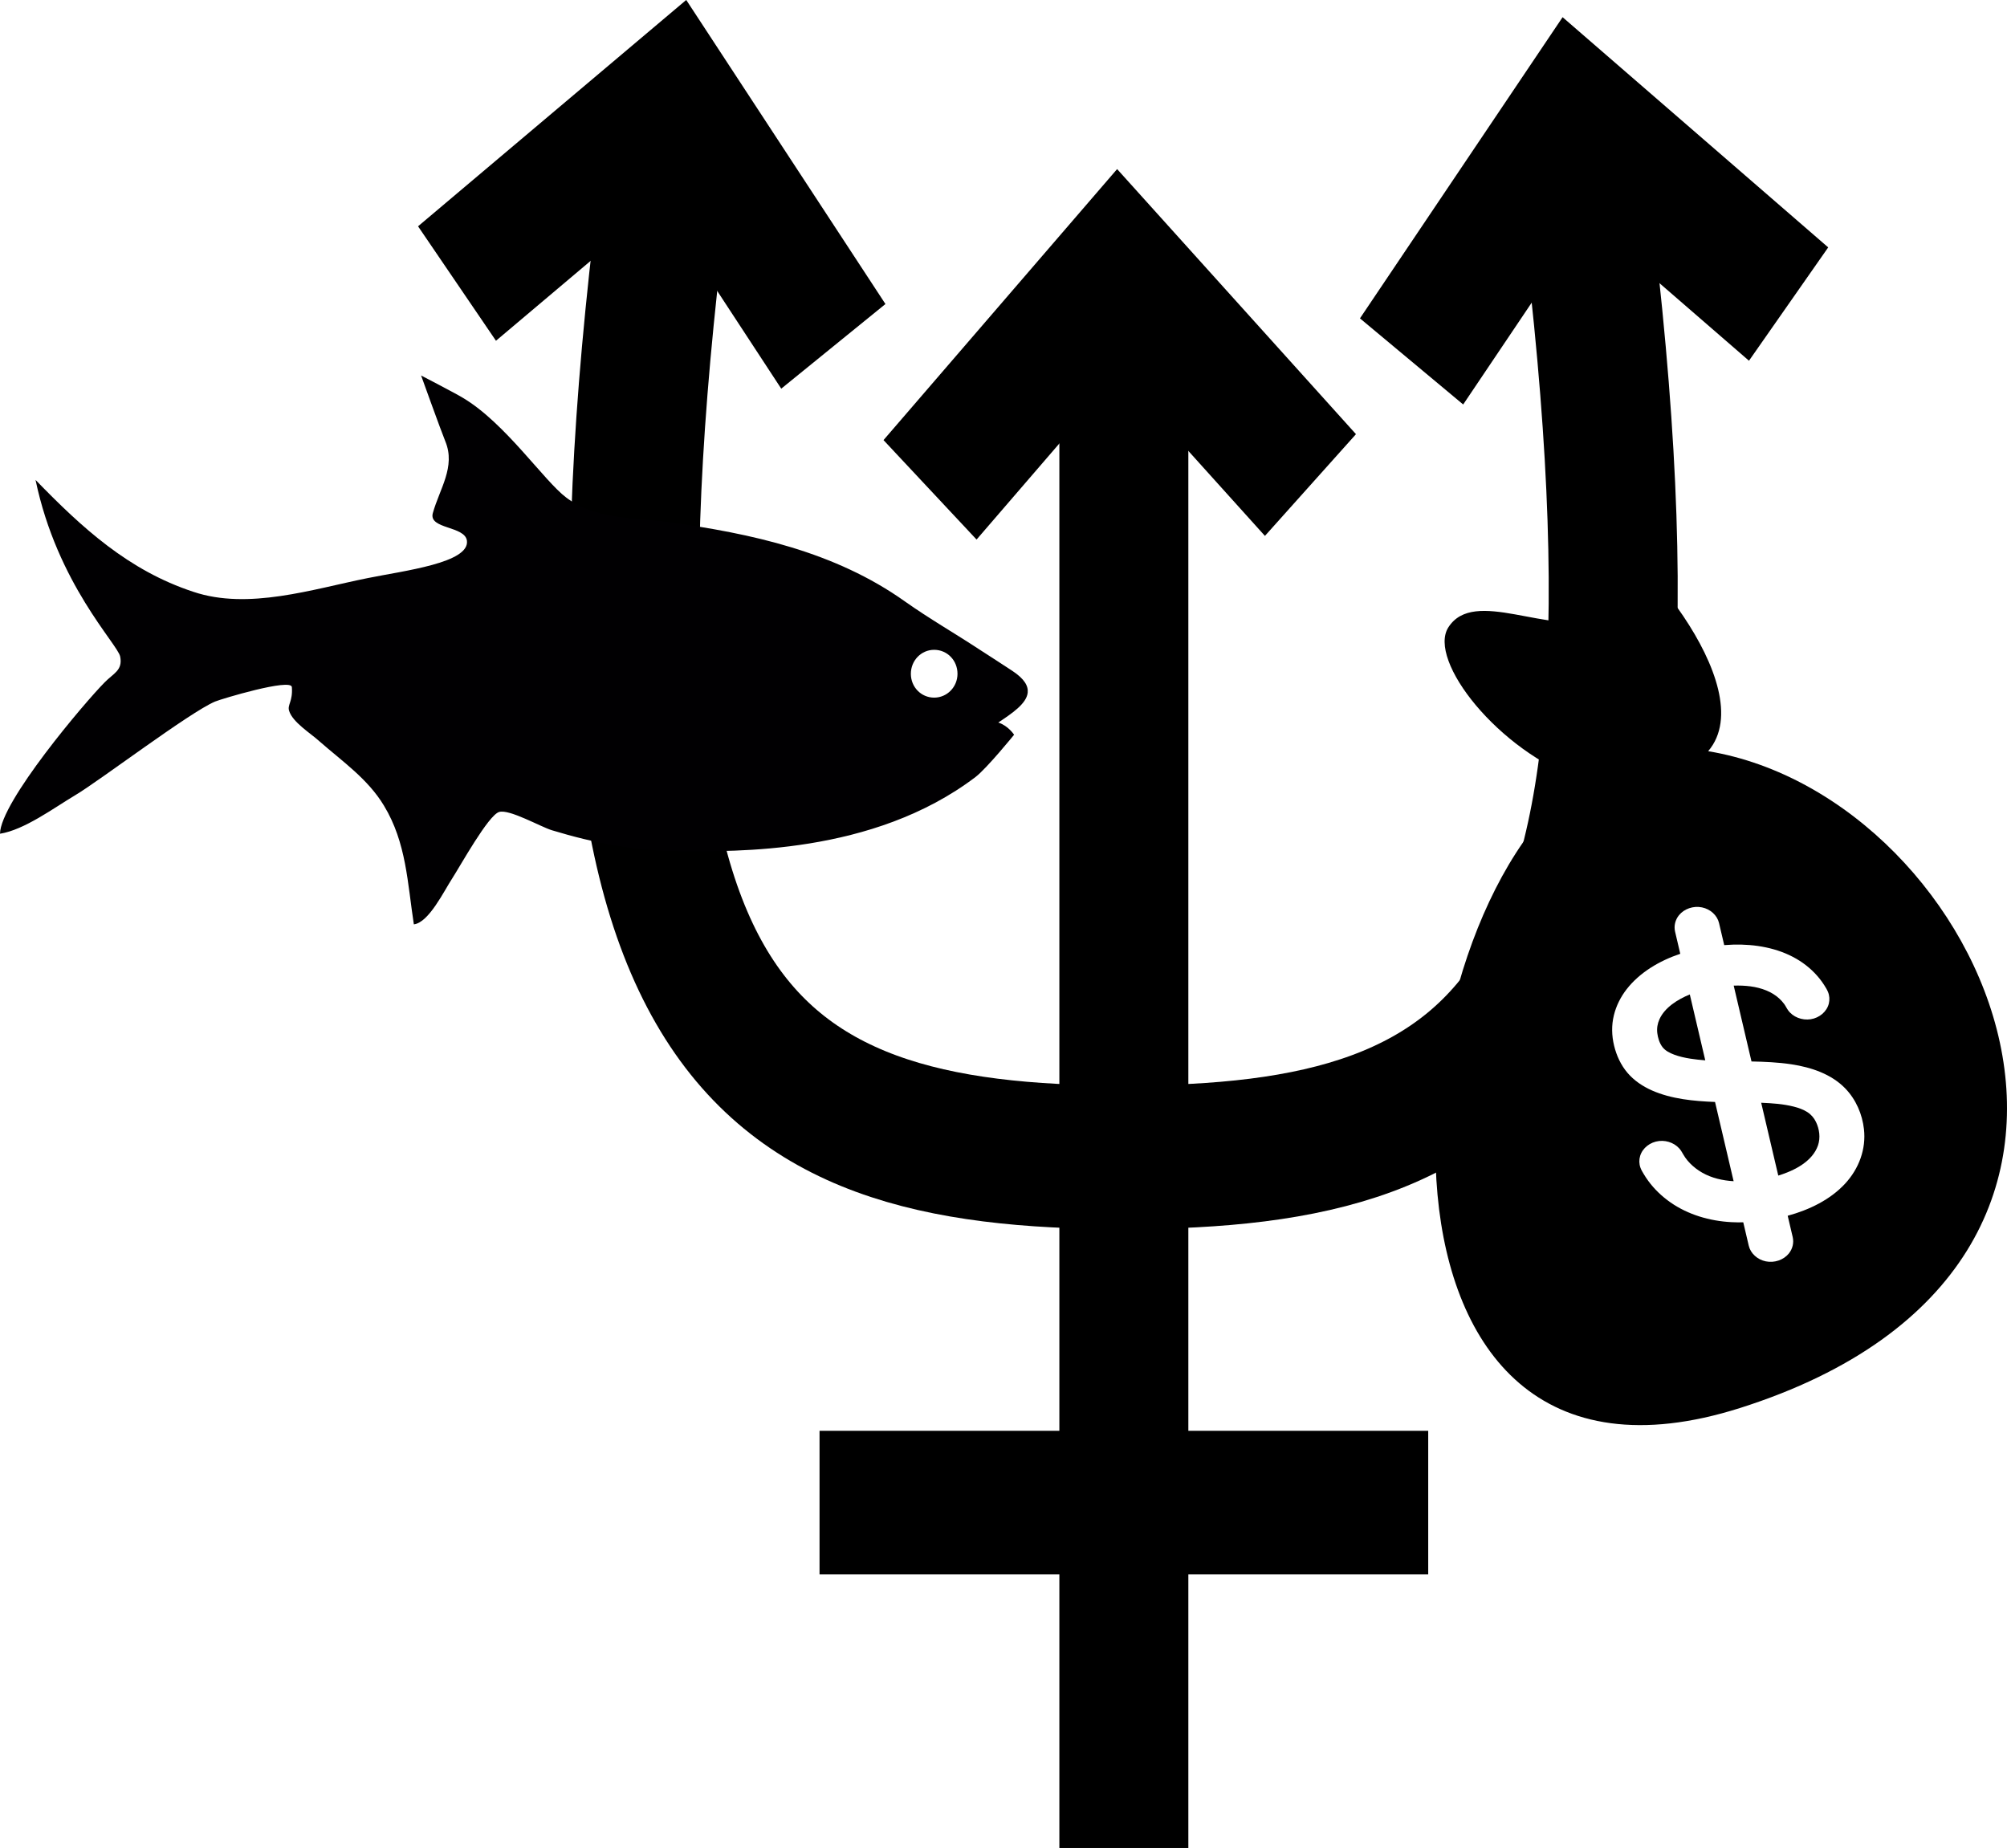
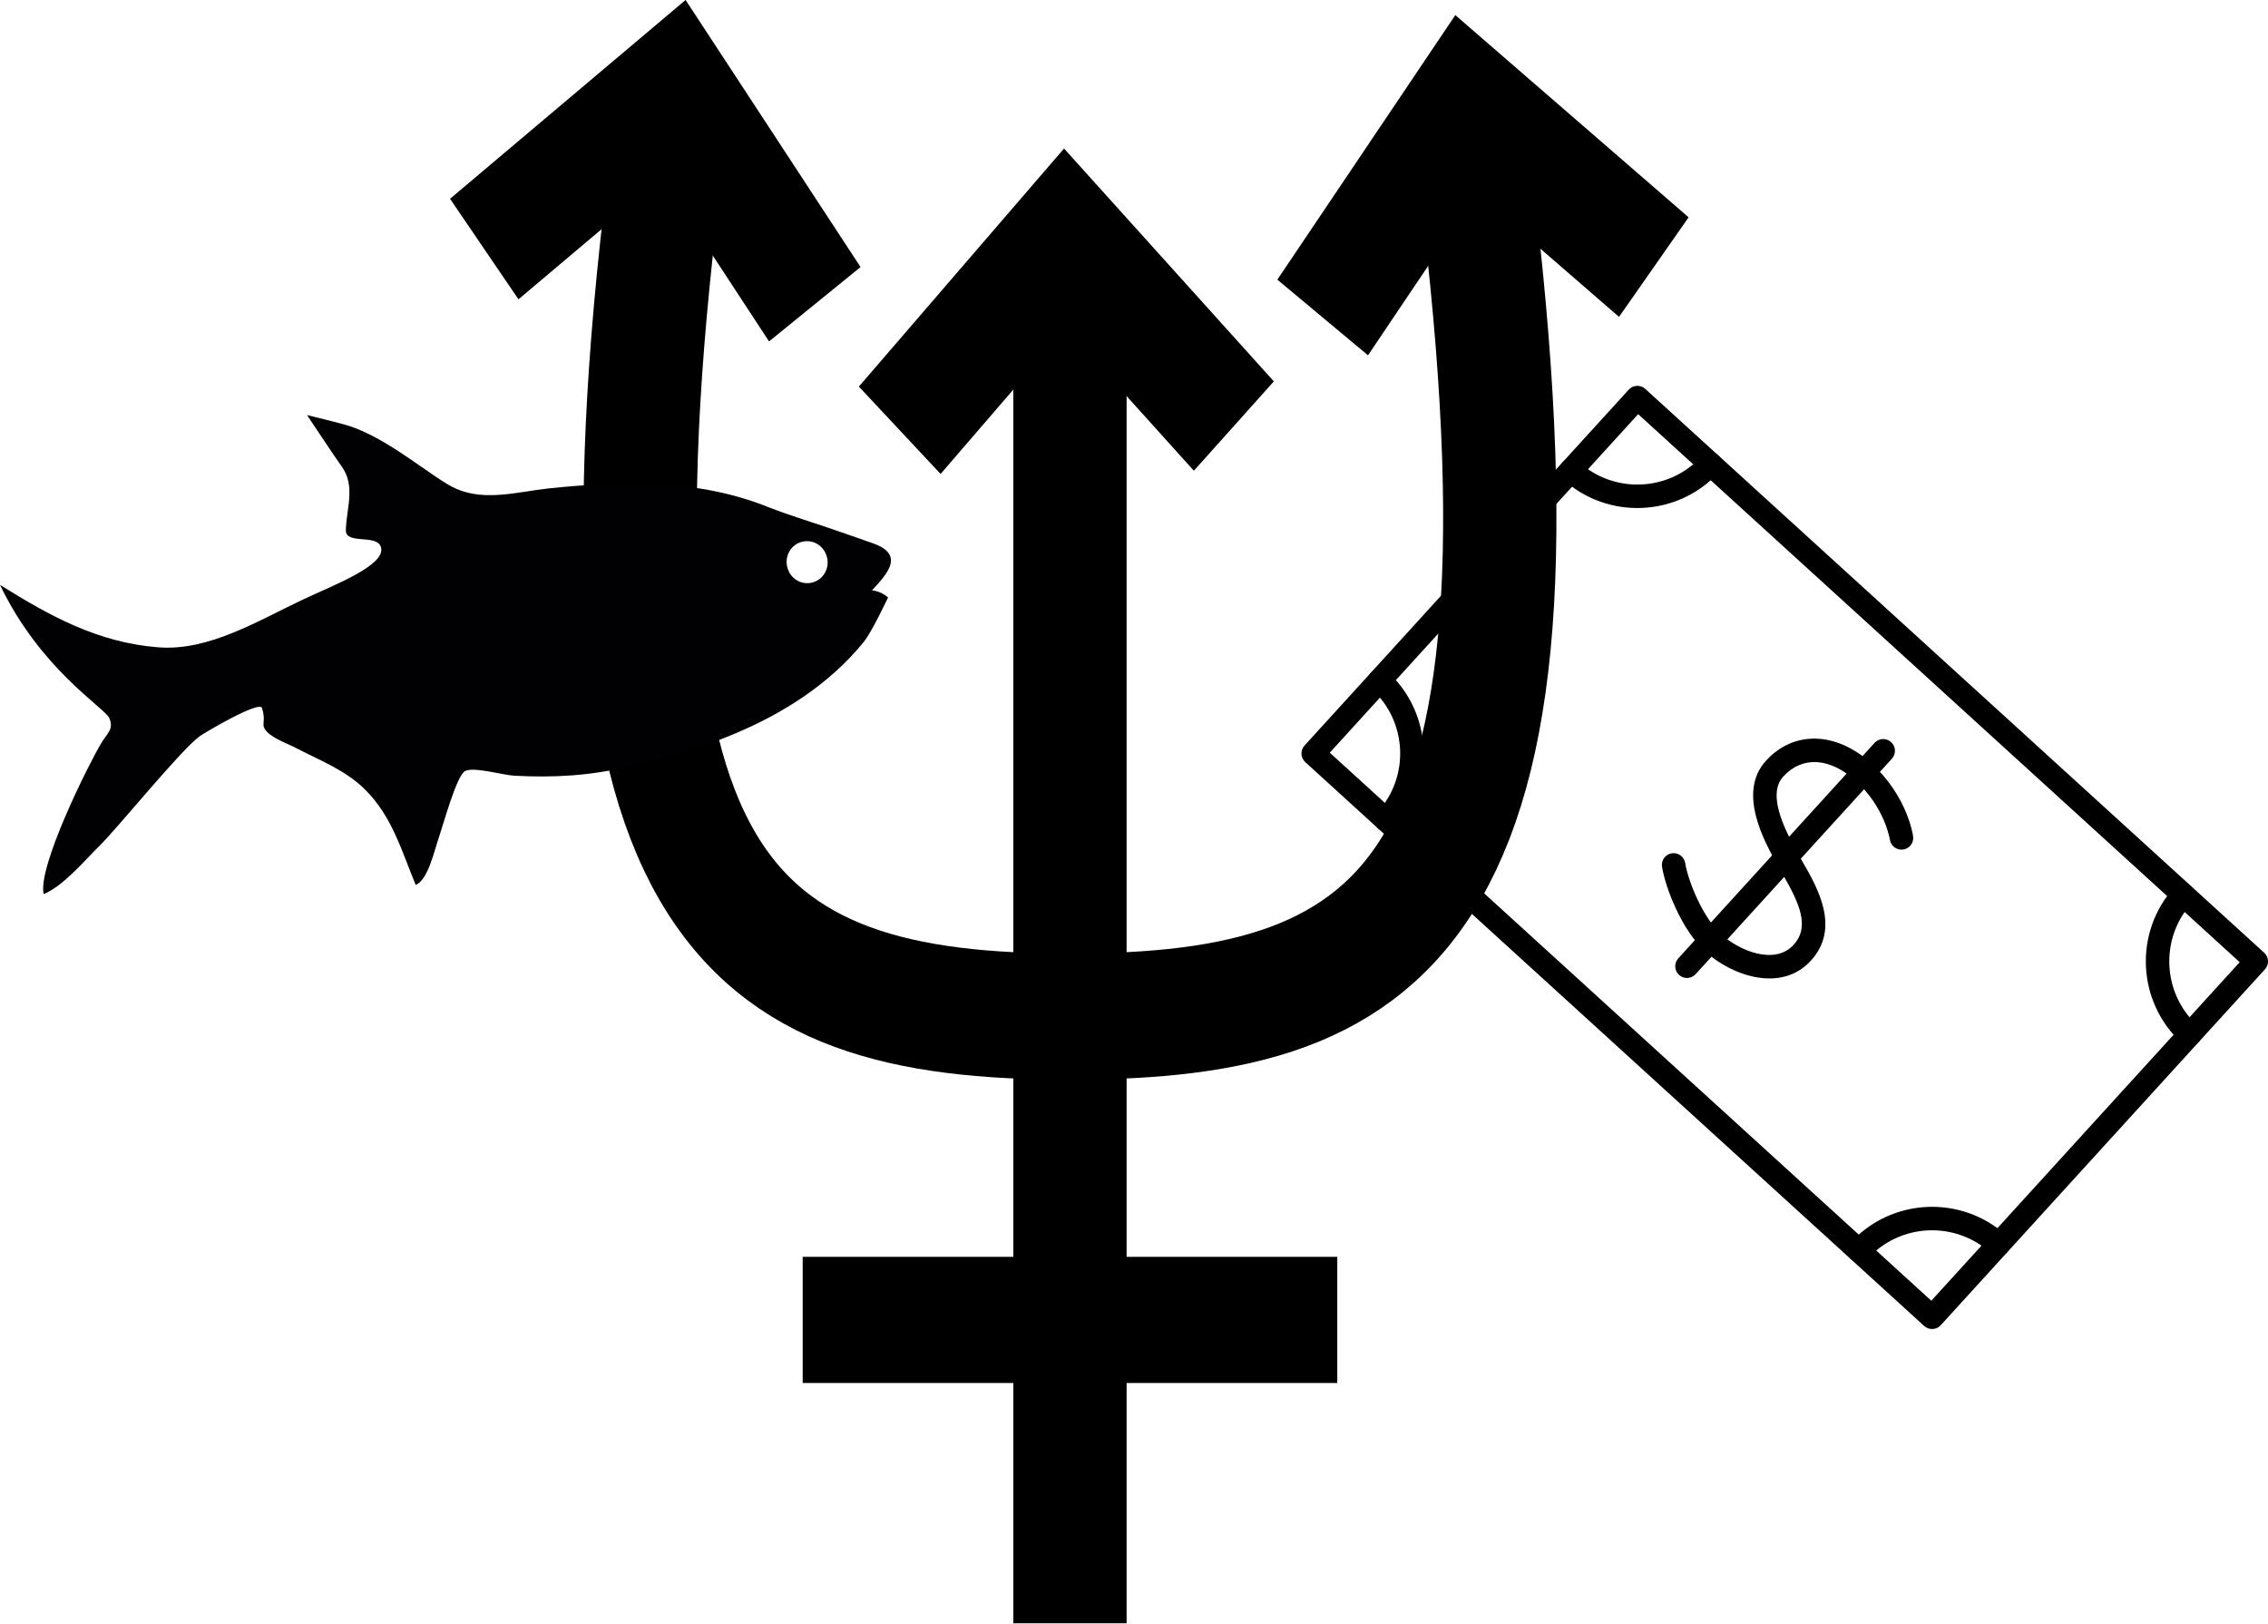
- <svg xmlns="http://www.w3.org/2000/svg" width="98.271" height="90.487" id="svg34864" version="1.0">
+ <svg xmlns="http://www.w3.org/2000/svg" width="126.434" height="90.487" id="svg34864" version="1.0">
  <defs id="defs34866">
    </defs>
-   <g id="layer1" transform="translate(-254.4701,-480.3422)">
+   <g id="layer1" transform="translate(-249.8514,-480.3422)">
    <g id="g2396" transform="matrix(2.105183,0,0,2.344201,-478.8797,-653.7885)">
      <g id="g2388">
        <path style="color:#000000;display:inline;overflow:visible;visibility:visible;opacity:1;fill:none;fill-opacity:0.75;fill-rule:evenodd;stroke:#000000;stroke-width:3;stroke-linecap:butt;stroke-linejoin:miter;stroke-miterlimit:4;stroke-dasharray:none;stroke-dashoffset:0;stroke-opacity:1;marker:none;marker-start:none;marker-mid:none;marker-end:none" d="m 363.877,487.236 c -2.654,18.034 1.77,20.74 10.617,20.74 8.848,0 13.272,-2.705 10.617,-20.74" id="path6788" />
        <path style="color:#000000;display:inline;overflow:visible;visibility:visible;opacity:1;fill:none;fill-opacity:0.75;fill-rule:evenodd;stroke:#000000;stroke-width:3;stroke-linecap:butt;stroke-linejoin:miter;stroke-miterlimit:4;stroke-dasharray:none;stroke-dashoffset:0;stroke-opacity:1;marker:none;marker-start:none;marker-mid:none;marker-end:none" d="m 374.494,489.039 0,33.364" id="path6790" />
        <path style="color:#000000;display:inline;overflow:visible;visibility:visible;opacity:1;fill:none;fill-opacity:0.75;fill-rule:evenodd;stroke:#000000;stroke-width:3;stroke-linecap:butt;stroke-linejoin:miter;stroke-miterlimit:4;stroke-dasharray:none;stroke-dashoffset:0;stroke-opacity:1;marker:none;marker-start:none;marker-mid:none;marker-end:none" d="m 367.416,515.189 14.157,0" id="path6792" />
        <path style="color:#000000;display:inline;overflow:visible;visibility:visible;opacity:1;fill:none;fill-opacity:1;fill-rule:evenodd;stroke:#000000;stroke-width:3;stroke-linecap:butt;stroke-linejoin:miter;stroke-miterlimit:4;stroke-dasharray:none;stroke-dashoffset:0;stroke-opacity:1;marker:none;marker-start:none;marker-mid:none;marker-end:none" d="m 358.984,489.725 5.02,-3.805 3.733,5.117" id="path17859" />
        <path style="color:#000000;display:inline;overflow:visible;visibility:visible;opacity:1;fill:none;fill-opacity:1;fill-rule:evenodd;stroke:#000000;stroke-width:3;stroke-linecap:butt;stroke-linejoin:miter;stroke-miterlimit:4;stroke-dasharray:none;stroke-dashoffset:0;stroke-opacity:1;marker:none;marker-start:none;marker-mid:none;marker-end:none" d="m 369.986,494.034 4.375,-4.558 4.473,4.458" id="path17881" />
        <path style="color:#000000;display:inline;overflow:visible;visibility:visible;opacity:1;fill:none;fill-opacity:1;fill-rule:evenodd;stroke:#000000;stroke-width:3;stroke-linecap:butt;stroke-linejoin:miter;stroke-miterlimit:4;stroke-dasharray:none;stroke-dashoffset:0;stroke-opacity:1;marker:none;marker-start:none;marker-mid:none;marker-end:none" d="m 381.186,491.352 3.797,-5.068 4.972,3.87" id="path17883" />
      </g>
    </g>
-     <g transform="matrix(1.308373,0,0,1.308373,448.8461,474.3491)" id="g3" style="fill:#000000;fill-opacity:1">
+     <g transform="matrix(0.9672139,0.8810994,-0.8810994,0.9672139,347.7657,494.2485)" id="g3" style="fill:#000000;fill-opacity:1">
      <path d="m 36.171,29.091 -35.671,0 C 0.224,29.091 0,28.867 0,28.591 L 0,8.08 C 0,7.804 0.224,7.58 0.5,7.58 l 35.671,0 c 0.276,0 0.5,0.224 0.5,0.5 l 0,20.512 c 0,0.276 -0.224,0.499 -0.5,0.499 z m -35.171,-1 34.671,0 0,-19.511 L 1,8.58 1,28.091 Z" id="path5" style="fill:#000000;fill-opacity:1" />
      <path d="m 36.171,12.788 c -2.596,0 -4.708,-2.112 -4.708,-4.708 0,-0.276 0.224,-0.5 0.5,-0.5 0.276,0 0.5,0.224 0.5,0.5 0,2.045 1.664,3.708 3.708,3.708 0.276,0 0.5,0.224 0.5,0.5 0,0.276 -0.224,0.5 -0.5,0.5 z" id="path7" style="fill:#000000;fill-opacity:1" />
      <path d="m 31.962,29.091 c -0.276,0 -0.5,-0.224 -0.5,-0.5 0,-2.596 2.112,-4.708 4.708,-4.708 0.276,0 0.5,0.224 0.5,0.5 0,0.276 -0.224,0.5 -0.5,0.5 -2.045,0 -3.708,1.664 -3.708,3.708 0,0.277 -0.223,0.5 -0.5,0.5 z" id="path9" style="fill:#000000;fill-opacity:1" />
      <path d="m 0.5,12.788 c -0.276,0 -0.5,-0.224 -0.5,-0.5 0,-0.276 0.224,-0.5 0.5,-0.5 2.045,0 3.708,-1.664 3.708,-3.708 0,-0.276 0.224,-0.5 0.5,-0.5 0.276,0 0.5,0.224 0.5,0.5 0,2.596 -2.112,4.708 -4.708,4.708 z" id="path11" style="fill:#000000;fill-opacity:1" />
      <path d="m 4.708,29.091 c -0.276,0 -0.5,-0.224 -0.5,-0.5 0,-2.045 -1.664,-3.708 -3.708,-3.708 -0.276,0 -0.5,-0.224 -0.5,-0.5 0,-0.276 0.224,-0.5 0.5,-0.5 2.596,0 4.708,2.112 4.708,4.708 0,0.277 -0.223,0.5 -0.5,0.5 z" id="path13" style="fill:#000000;fill-opacity:1" />
      <g id="g15" style="fill:#000000;fill-opacity:1">
        <g id="g17" style="fill:#000000;fill-opacity:1">
          <path d="m 18.546,23.579 c -1.369,0 -3.082,-0.853 -3.808,-1.429 -0.216,-0.171 -0.253,-0.486 -0.081,-0.702 0.172,-0.216 0.486,-0.253 0.702,-0.081 0.625,0.495 2.119,1.212 3.187,1.212 1.039,0 2.576,-0.555 2.576,-1.748 0,-1.065 -1.047,-1.485 -2.415,-1.923 L 18.302,18.776 C 17.22,18.412 14.97,17.653 14.97,15.831 c 0,-1.761 1.37,-2.944 3.408,-2.944 2.054,0 3.342,1.055 3.396,1.1 0.212,0.177 0.241,0.492 0.063,0.704 -0.176,0.211 -0.49,0.241 -0.703,0.065 -0.02,-0.016 -1.087,-0.869 -2.757,-0.869 -1.485,0 -2.408,0.745 -2.408,1.944 0,0.973 1.34,1.556 2.651,1.998 l 0.39,0.127 c 1.238,0.396 3.11,0.995 3.11,2.875 0.002,1.896 -2.089,2.748 -3.574,2.748 z" id="path19" style="fill:#000000;fill-opacity:1" />
          <path d="m 18.378,25.068 c -0.276,0 -0.5,-0.224 -0.5,-0.5 l 0,-12.417 c 0,-0.276 0.224,-0.5 0.5,-0.5 0.276,0 0.5,0.224 0.5,0.5 l 0,12.417 c 0,0.276 -0.224,0.5 -0.5,0.5 z" id="path21" style="fill:#000000;fill-opacity:1" />
        </g>
      </g>
    </g>
-     <g transform="matrix(0.6327082,0,0,0.6490986,254.4701,486.3519)" id="g3-3">
+     <g transform="matrix(0.6145006,-0.1506939,0.1545976,0.6304194,243.9953,496.3707)" id="g3-3">
      <path style="fill:#010002" d="m 79.531,43 c 0.057,-0.518 -0.254,-1.046 -1.187,-1.651 -0.849,-0.554 -1.729,-1.088 -2.583,-1.634 -1.87,-1.199 -3.837,-2.297 -5.712,-3.591 -5.447,-3.78 -11.92,-5.137 -18.383,-6.007 -2.65,-0.334 -5.612,-0.197 -7.839,-1.836 -1.728,-1.261 -4.723,-5.631 -8.006,-7.529 -0.567,-0.339 -3.233,-1.685 -3.233,-1.685 0,0 1.527,4.14 1.877,4.973 0.811,1.918 -0.445,3.573 -0.971,5.414 -0.339,1.215 2.493,0.948 2.641,2.079 0.212,1.67 -4.842,2.258 -7.687,2.819 -4.264,0.834 -9.232,2.429 -13.492,1.031 C 9.936,33.77 6.358,30.567 2.751,26.945 4.428,34.788 9.093,39.31 9.3,40.266 9.517,41.322 8.764,41.539 8.086,42.228 6.582,43.704 0.021,51.244 0,53.635 c 1.882,-0.289 4.153,-1.937 5.808,-2.899 1.843,-1.056 8.87,-6.266 10.838,-7.073 0.45,-0.187 5.895,-1.786 5.941,-1.088 0.081,1.088 -0.359,1.326 -0.215,1.781 0.264,0.87 1.681,1.709 2.359,2.315 1.76,1.507 3.744,2.832 4.984,4.847 1.74,2.801 1.817,5.83 2.312,8.953 1.16,-0.13 2.343,-2.537 2.985,-3.49 0.598,-0.901 2.783,-4.748 3.612,-4.986 0.784,-0.238 3.213,1.118 4.085,1.377 3.335,0.989 6.582,1.579 9.983,1.579 4.091,0.011 14.841,0.301 22.805,-5.598 0.881,-0.662 2.982,-3.185 2.982,-3.185 0,0 -0.439,-0.673 -1.222,-0.922 1.047,-0.682 2.176,-1.413 2.274,-2.246 z m -7.239,0.368 c -0.999,0 -1.802,-0.793 -1.802,-1.797 0,-1.005 0.803,-1.81 1.802,-1.81 1.005,0 1.807,0.789 1.807,1.81 0,0.994 -0.808,1.797 -1.807,1.797 z" id="path5-6" />
    </g>
-     <g id="g5084" transform="matrix(1.055586,0,0,0.9617106,-33.42269,-4.387465)">
+     <g id="g5084" transform="matrix(1.055586,0,0,0.9617106,105.7258,-41.25803)">
      <g id="g3-7" transform="matrix(0.09754197,-0.02084768,0.02084768,0.09754197,327.1412,538.1503)">
        <g id="g5">
          <g id="g7">
            <path id="path9-5" d="m 241.395,282.304 c -1.587,-1.738 -3.595,-3.038 -5.67,-4.121 -4.518,-2.356 -9.459,-3.785 -14.365,-5.075 l 0,38.016 c 7.963,-0.9 17.105,-3.79 21.286,-11.224 l 0,0 c 1.996,-3.551 2.393,-7.914 1.58,-11.867 -0.441,-2.142 -1.352,-4.108 -2.831,-5.729 z" />
          </g>
          <g id="g11">
            <path id="path13-3" d="m 242.604,299.973 c 0.016,-0.027 0.025,-0.044 0.042,-0.073 l 0,0 c -0.014,0.024 -0.028,0.048 -0.042,0.073 z" />
          </g>
          <g id="g15-5">
            <path id="path17" d="m 184.009,221.532 c -1.369,1.999 -2.228,4.27 -2.465,6.684 -0.237,2.419 -0.104,5.11 0.815,7.387 0.875,2.17 2.708,3.772 4.6,5.062 2.123,1.444 4.458,2.572 6.836,3.528 1.995,0.803 4.239,1.571 6.658,2.313 l 0,-34.4 c -6.111,1.304 -12.788,4.088 -16.444,9.426 z" />
          </g>
          <g id="g19">
            <path id="path21-6" d="m 242.804,299.619 c -0.05,0.089 -0.104,0.182 -0.157,0.28 l 0,0 c 0.062,-0.114 0.111,-0.198 0.157,-0.28 z" />
          </g>
          <g id="g23">
            <path id="path25" d="m 243.004,299.263 c 0.013,-0.024 0.015,-0.026 0,0 l 0,0 z" />
          </g>
          <g id="g27">
            <path id="path29" d="M 234.753,92.469 C 267.082,65.311 220.057,-26.074 206.763,-28.75 189.099,-32.307 219.368,13.492 200.828,16.24 174.532,19.415 145.892,-12.275 129.816,5.389 116.745,19.751 139.187,71.981 174.298,94.735 69.546,146.219 -15.761,447.853 179.171,423.426 402.276,395.469 356.615,142.639 234.753,92.469 Z m 30.523,203.829 c -1.093,10.076 -6.433,19.188 -14.415,25.374 -8.428,6.532 -18.999,9.57 -29.502,10.421 l 0,11.133 c 0,2.979 -1.301,5.86 -3.531,7.832 -3.065,2.712 -7.569,3.381 -11.289,1.667 -3.673,-1.69 -6.086,-5.457 -6.086,-9.499 l 0,-12.168 c -1.801,-0.342 -3.589,-0.749 -5.356,-1.234 -9.816,-2.697 -18.921,-7.954 -25.572,-15.732 -3.313,-3.877 -6.014,-8.276 -7.882,-13.025 -0.488,-1.241 -0.923,-2.505 -1.304,-3.783 -0.345,-1.157 -0.701,-2.333 -0.824,-3.539 -0.207,-2.023 0.194,-4.087 1.137,-5.889 1.938,-3.707 6.022,-5.946 10.192,-5.574 4.104,0.364 7.701,3.212 8.993,7.124 0.398,1.205 0.668,2.44 1.115,3.632 0.443,1.184 0.978,2.335 1.607,3.431 1.242,2.158 2.798,4.148 4.59,5.875 3.694,3.559 8.399,5.872 13.304,7.248 l 0,-41.362 c -9.591,-2.483 -19.491,-5.69 -27.411,-11.848 -3.849,-2.994 -7.115,-6.714 -9.254,-11.117 -2.257,-4.647 -3.192,-9.824 -3.23,-14.966 -0.039,-5.221 0.953,-10.396 3.131,-15.153 2.04,-4.454 4.977,-8.453 8.578,-11.768 7.7,-7.087 17.928,-11.04 28.187,-12.492 l 0,-0.91 0,-10.647 c 0,-2.978 1.301,-5.86 3.531,-7.832 3.066,-2.711 7.568,-3.381 11.289,-1.667 3.672,1.691 6.086,5.457 6.086,9.499 l 0,10.647 0,0.847 c 1.367,0.172 2.73,0.378 4.086,0.624 10.074,1.823 19.927,5.983 27.294,13.246 3.49,3.44 6.347,7.539 8.356,12.009 0.561,1.247 1.052,2.523 1.477,3.824 0.396,1.213 0.794,2.462 0.983,3.728 0.302,2.021 -0.006,4.109 -0.871,5.958 -1.772,3.788 -5.746,6.2 -9.927,6.021 -4.108,-0.179 -7.83,-2.854 -9.301,-6.694 -0.438,-1.142 -0.657,-2.351 -1.104,-3.49 -0.451,-1.153 -1.035,-2.253 -1.708,-3.292 -1.308,-2.02 -3.003,-3.752 -4.938,-5.179 -4.19,-3.094 -9.272,-4.706 -14.35,-5.607 l 0,39.582 c 6.035,1.445 12.075,3.021 17.857,5.301 8.739,3.446 17.02,8.73 21.79,17.062 -0.74,-1.298 -1.46,-2.563 0.025,0.043 1.458,2.56 0.762,1.34 0.03,0.057 3.795,6.688 5.042,14.685 4.217,22.282 z" />
          </g>
          <g id="g31">
            <path id="path33" d="m 242.493,300.169 c -0.061,0.109 -0.114,0.205 -0.156,0.278 0.036,-0.063 0.09,-0.158 0.156,-0.278 z" />
          </g>
        </g>
      </g>
    </g>
  </g>
</svg>
